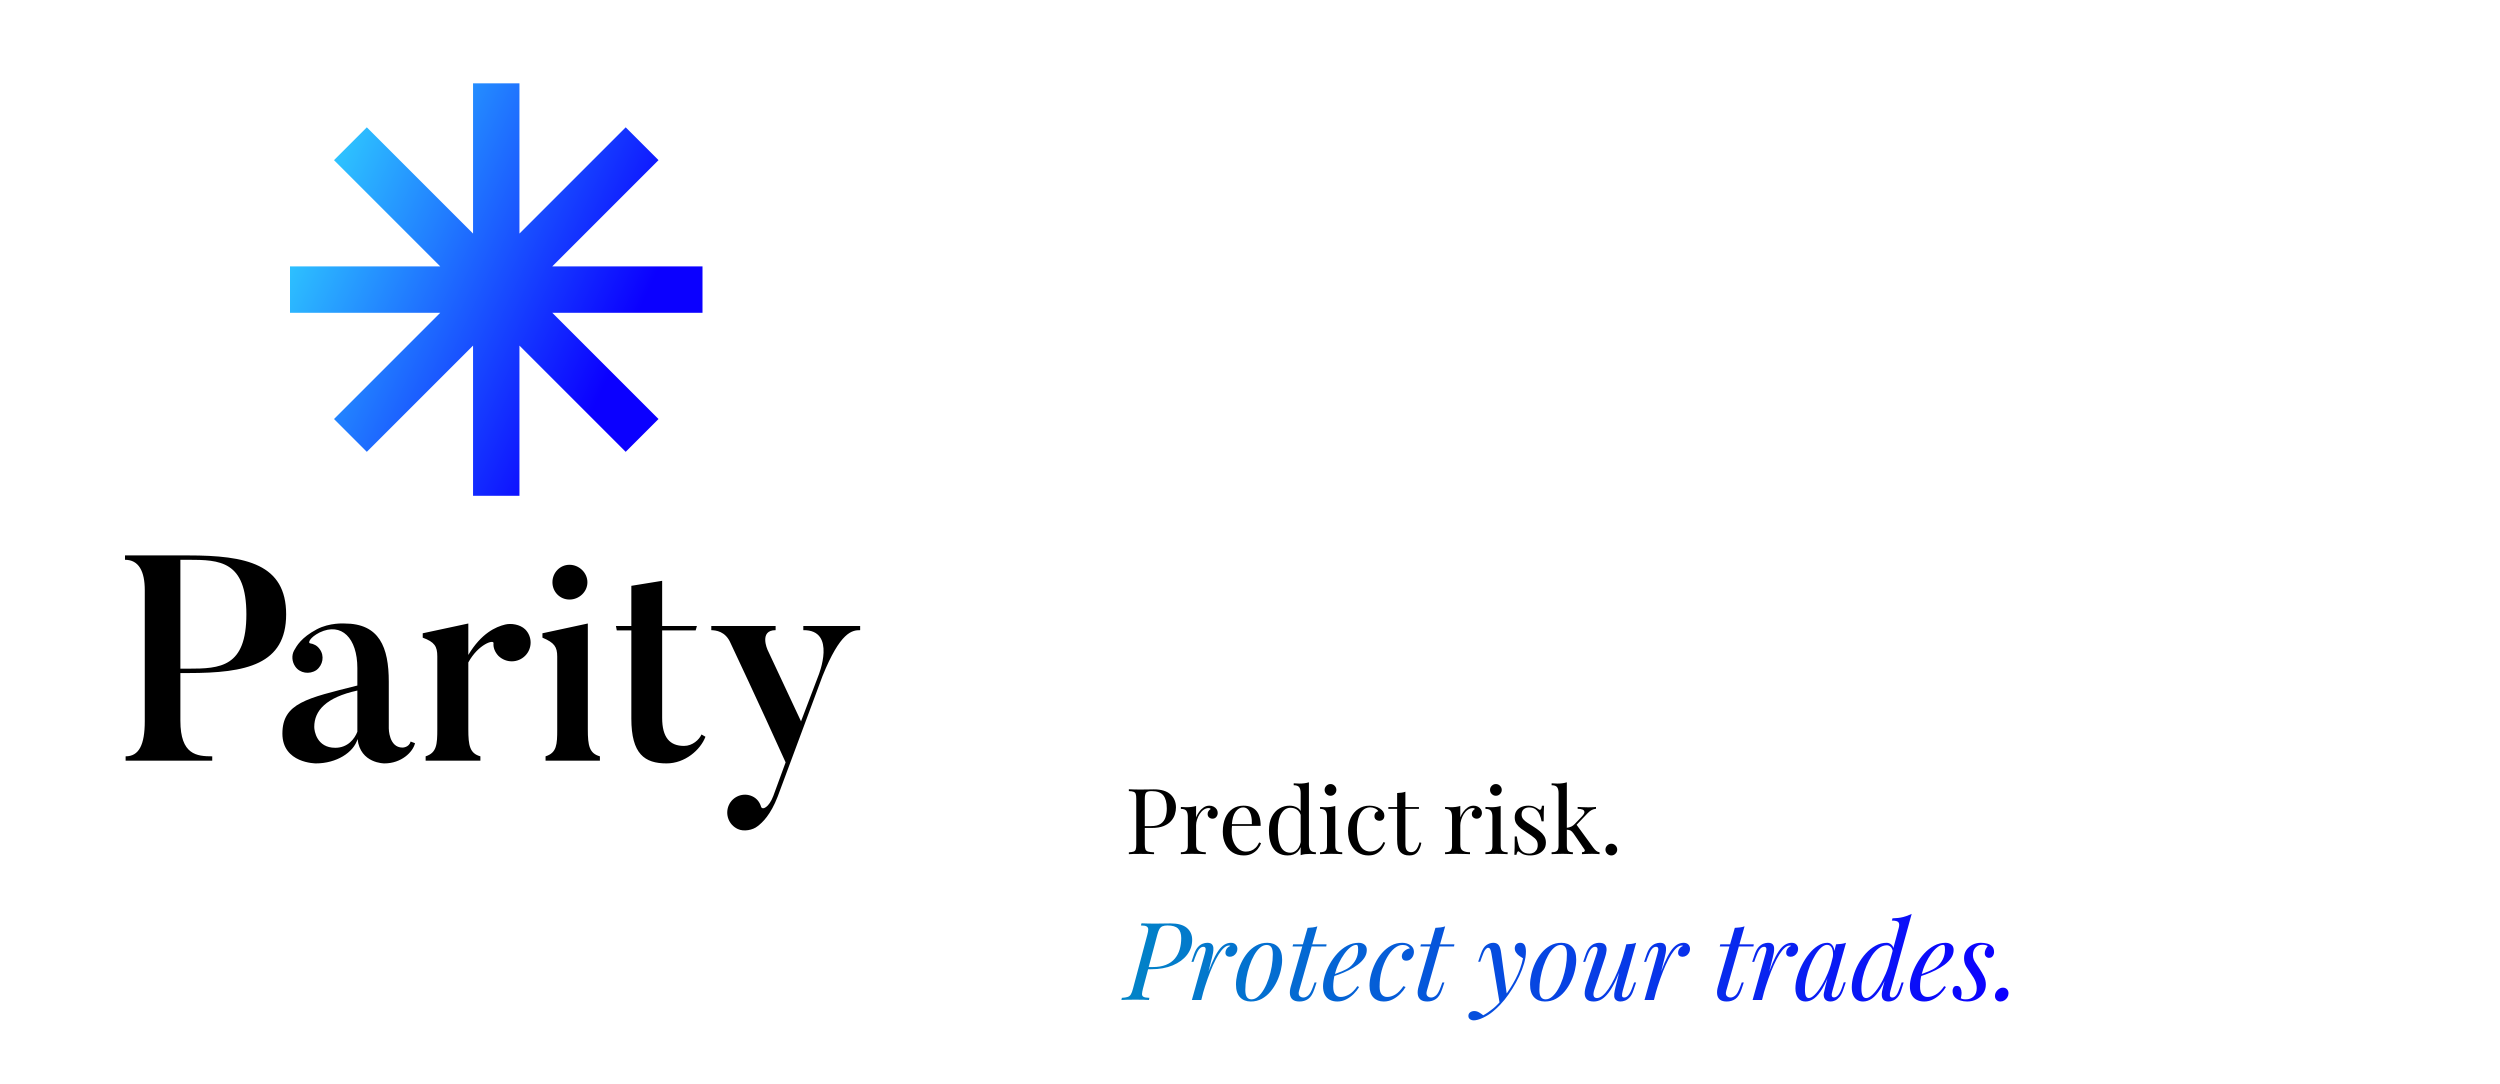
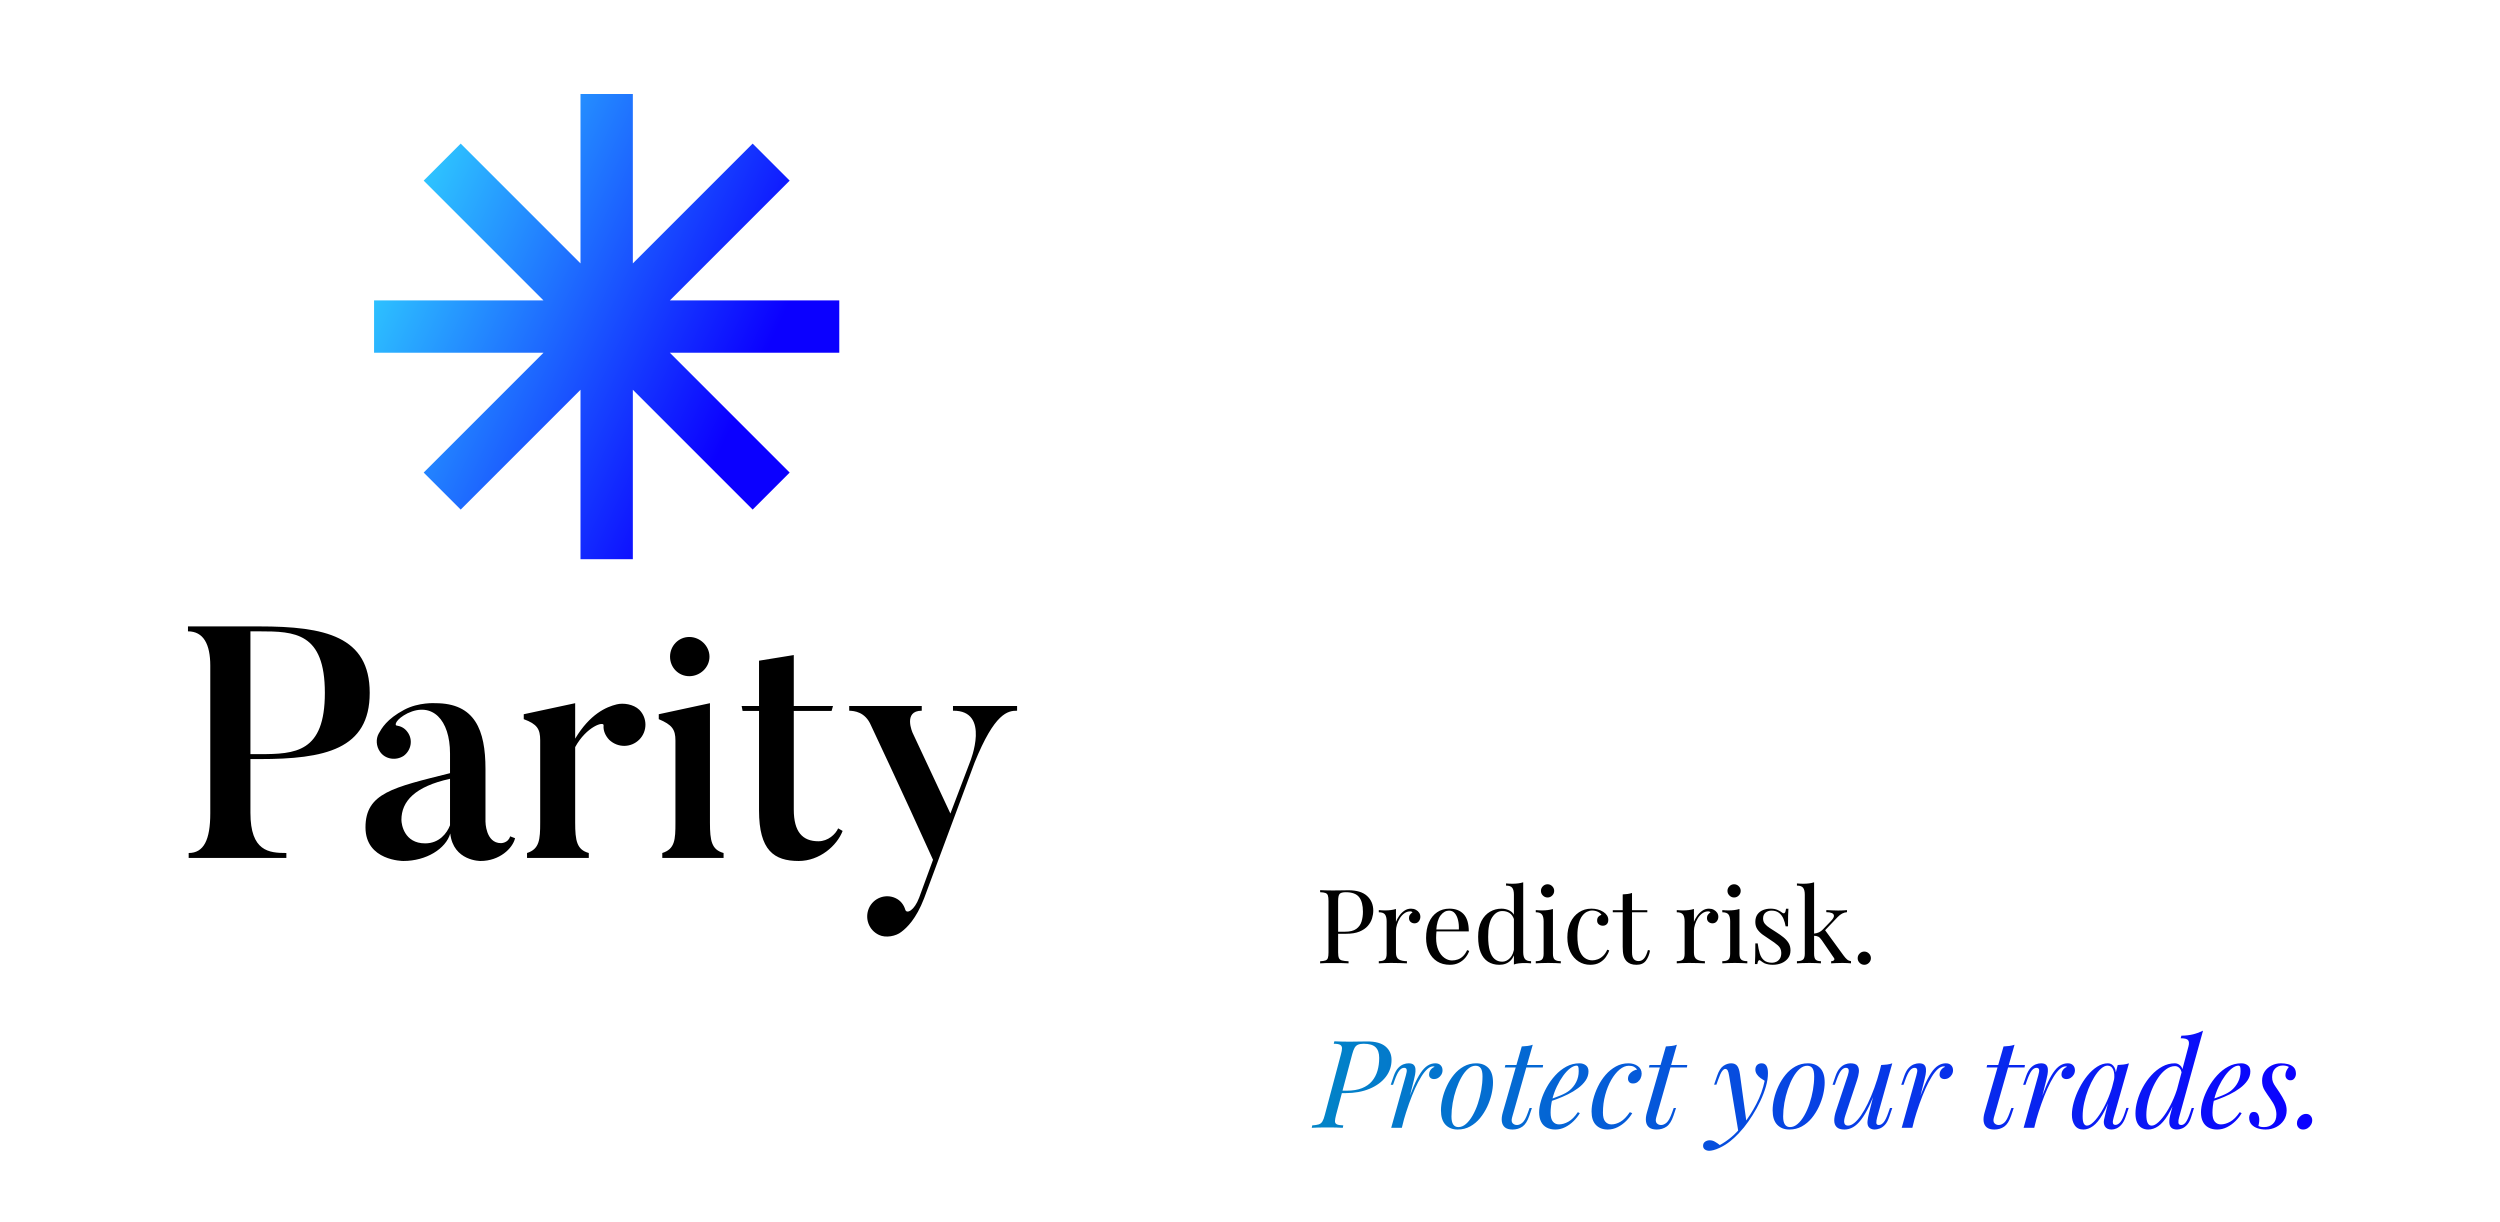
- <svg xmlns="http://www.w3.org/2000/svg" id="infographic" viewBox="0 0 1200 520" width="100%" height="100%">
+ <svg xmlns="http://www.w3.org/2000/svg" id="infographic" viewBox="0 0 1064 520" width="100%" height="100%">
  <defs>
    <linearGradient id="parity-icon-gradient" gradientTransform="rotate(25)" x1="0%" y1="0%" x2="100%" y2="0%">
      <stop offset="0%" style="stop-color: rgb(53, 237, 255); stop-opacity: 1;" />
      <stop offset="100%" style="stop-color: rgb(11, 0, 255); stop-opacity: 1;" />
    </linearGradient>
    <linearGradient id="parity-text-gradient" x1="0%" y1="0%" x2="100%" y2="0%">
      <stop offset="0%" style="stop-color: #0284C7; stop-opacity: 1;" />
      <stop offset="100%" style="stop-color: #0B00FF; stop-opacity: 1;" />
    </linearGradient>
  </defs>
-   <g id="parity-vertical-logo" transform="translate(60, 40) scale(2.2)">
+   <g id="parity-vertical-logo" transform="translate(80, 40) scale(2.2)">
    <g transform="matrix(1.125,0,0,1.125,24.75,-11.25)" fill="url(#parity-icon-gradient)">
      <path d="M90 45.5H60.864l20.603-20.603-6.364-6.364L54.5 39.135V10h-9.001v29.135L24.897 18.534l-6.364 6.364L39.135 45.5H10v9h29.135L18.533 75.101l6.364 6.364 20.602-20.601V90H54.5V60.864l20.603 20.602 6.364-6.364L60.864 54.5H90z" />
    </g>
    <g fill="#000000" id="parity-brand-text" transform="matrix(4.542516,0,0,4.542516,-1.77158,101.0467)">
      <path d="M3.05 5.87L3.05 0.64L3.43 0.64C4.94 0.64 6.22 0.69 6.22 3.26C6.22 5.80 4.97 5.87 3.43 5.87ZM3.05 6.08L3.43 6.08C6.22 6.08 8.13 5.67 8.13 3.26C8.13 0.85 6.22 0.43 3.43 0.43L0.39 0.43L0.39 0.64C1.05 0.64 1.34 1.19 1.34 2.10L1.34 8.39C1.34 9.53 1.06 10.08 0.42 10.08L0.42 10.29L4.58 10.29L4.58 10.08C3.84 10.08 3.05 10.01 3.05 8.37ZM11.55 6.92C11.55 6.92 11.55 8.88 11.55 8.90C11.42 9.24 11.09 9.67 10.49 9.67C9.60 9.67 9.48 8.86 9.48 8.67C9.48 7.88 10.05 7.25 11.55 6.92ZM14.11 9.37C14.03 9.66 13.72 9.66 13.72 9.66C13.06 9.66 13.06 8.74 13.06 8.74L13.06 6.50C13.06 4.84 12.61 3.70 10.93 3.70C10.93 3.70 10.22 3.65 9.60 3.98C8.85 4.38 8.64 4.77 8.51 5.00C8.39 5.22 8.40 5.53 8.57 5.77C8.79 6.09 9.25 6.16 9.58 5.94C9.90 5.70 9.98 5.25 9.74 4.93C9.62 4.76 9.46 4.68 9.27 4.65C9.18 4.63 9.25 4.38 9.74 4.13C10.79 3.63 11.55 4.40 11.55 5.84L11.55 6.68C9.13 7.29 7.95 7.52 7.95 8.99C7.95 10.42 9.56 10.42 9.56 10.42C10.54 10.42 11.37 9.90 11.56 9.25C11.69 10.43 12.85 10.42 12.85 10.42C13.66 10.42 14.22 9.88 14.32 9.45ZM18.65 3.75C18.20 3.86 17.51 4.16 16.88 5.21L16.88 3.70L14.69 4.17L14.69 4.38C15.26 4.59 15.39 4.80 15.39 5.28L15.39 8.78C15.39 9.51 15.36 9.91 14.83 10.08L14.83 10.29L17.46 10.29L17.46 10.08C16.95 9.94 16.88 9.56 16.88 8.78L16.88 5.57C17.36 4.69 18.12 4.45 18.09 4.65C18.07 4.86 18.16 5.08 18.33 5.26C18.70 5.61 19.26 5.60 19.61 5.25C19.96 4.90 19.96 4.33 19.61 3.98C19.36 3.74 18.93 3.68 18.65 3.75ZM21.74 2.55C22.20 2.55 22.60 2.18 22.60 1.72C22.60 1.26 22.20 0.88 21.74 0.88C21.28 0.88 20.92 1.26 20.92 1.72C20.92 2.18 21.28 2.55 21.74 2.55ZM23.20 10.08C22.69 9.94 22.62 9.56 22.62 8.79L22.62 3.70L20.44 4.17L20.44 4.38C21.01 4.62 21.15 4.82 21.15 5.29L21.15 8.79C21.15 9.51 21.13 9.91 20.59 10.08L20.59 10.29L23.20 10.29ZM28.08 9.03C27.97 9.28 27.65 9.58 27.24 9.58C26.56 9.58 26.19 9.18 26.19 8.23L26.19 4.03L27.80 4.03L27.86 3.82L26.19 3.82L26.19 1.65L24.71 1.89L24.71 3.82L23.97 3.82L24.01 4.03L24.71 4.03L24.71 8.27C24.71 9.97 25.35 10.42 26.40 10.42C27.29 10.42 28.03 9.77 28.27 9.14L28.08 9.03ZM32.97 3.82L32.97 4.02C34.59 4.00 33.70 6.19 33.70 6.19L32.86 8.40L31.25 4.96C31.25 4.96 30.83 4.02 31.64 4.02L31.64 3.82L28.55 3.82L28.55 4.02C28.76 4.03 29.23 4.06 29.48 4.65C29.48 4.65 30.84 7.53 32.12 10.37L31.53 11.98C31.32 12.54 31.00 12.68 30.94 12.50C30.88 12.29 30.74 12.10 30.52 12.00C30.09 11.80 29.58 12.00 29.39 12.43C29.20 12.87 29.39 13.37 29.82 13.57C30.11 13.71 30.55 13.62 30.77 13.44C31.01 13.26 31.40 12.89 31.74 12.01L33.89 6.23C34.75 4.10 35.31 4.02 35.70 4.02L35.70 3.82Z" />
    </g>
  </g>
-   <g id="parity-slogan" transform="translate(540, 0)">
+   <g id="parity-slogan" transform="translate(560, 0)">
    <path id="slogan-line-1" fill="#000000" d="M1.848 378.848Q2.772 378.892 4.268 378.936Q5.764 378.98 7.216 378.98Q9.284 378.98 11.176 378.936Q13.068 378.892 13.86 378.892Q19.184 378.892 21.824 381.312Q24.464 383.732 24.464 387.56Q24.464 389.144 23.936 390.882Q23.408 392.62 22.11 394.094Q20.812 395.568 18.568 396.492Q16.324 397.416 12.892 397.416H8.668V396.536H12.452Q15.576 396.536 17.226 395.348Q18.876 394.16 19.47 392.224Q20.064 390.288 20.064 388.044Q20.064 383.864 18.414 381.796Q16.764 379.728 12.76 379.728Q10.736 379.728 10.12 380.476Q9.504 381.224 9.504 383.512V405.336Q9.504 406.92 9.834 407.712Q10.164 408.504 11.132 408.768Q12.1 409.032 13.948 409.12V410Q12.804 409.912 11.044 409.89Q9.284 409.868 7.48 409.868Q5.764 409.868 4.268 409.89Q2.772 409.912 1.848 410V409.12Q3.344 409.032 4.114 408.768Q4.884 408.504 5.148 407.712Q5.412 406.92 5.412 405.336V383.512Q5.412 381.884 5.148 381.114Q4.884 380.344 4.114 380.058Q3.344 379.772 1.848 379.728ZM40.5 386.724Q41.688 386.724 42.59 387.208Q43.492 387.692 43.998 388.462Q44.504 389.232 44.504 390.2Q44.504 391.3 43.822 392.136Q43.14 392.972 41.996 392.972Q41.072 392.972 40.368 392.378Q39.664 391.784 39.664 390.684Q39.664 389.848 40.126 389.254Q40.588 388.66 41.16 388.308Q40.852 387.868 40.236 387.868Q38.872 387.868 37.728 388.682Q36.584 389.496 35.792 390.772Q35 392.048 34.56 393.478Q34.12 394.908 34.12 396.14V405.468Q34.12 407.624 35.374 408.35Q36.628 409.076 38.784 409.076V410Q37.772 409.956 35.924 409.89Q34.076 409.824 32.008 409.824Q30.512 409.824 29.038 409.89Q27.564 409.956 26.816 410V409.076Q28.62 409.076 29.39 408.416Q30.16 407.756 30.16 405.908V392.136Q30.16 390.156 29.456 389.21Q28.752 388.264 26.816 388.264V387.34Q28.224 387.472 29.544 387.472Q30.82 387.472 31.986 387.318Q33.152 387.164 34.12 386.856V392.356Q34.604 391.08 35.506 389.782Q36.408 388.484 37.684 387.604Q38.96 386.724 40.5 386.724ZM56.888 386.724Q60.76 386.724 62.938 389.078Q65.116 391.432 65.116 396.404H49.584L49.54 395.568H60.892Q60.98 393.412 60.54 391.586Q60.1 389.76 59.154 388.66Q58.208 387.56 56.712 387.56Q54.688 387.56 53.126 389.584Q51.564 391.608 51.256 396.008L51.388 396.184Q51.3 396.844 51.256 397.636Q51.212 398.428 51.212 399.22Q51.212 402.212 52.18 404.368Q53.148 406.524 54.71 407.646Q56.272 408.768 57.944 408.768Q59.264 408.768 60.452 408.35Q61.64 407.932 62.652 406.964Q63.664 405.996 64.412 404.368L65.292 404.72Q64.808 406.172 63.708 407.536Q62.608 408.9 60.936 409.758Q59.264 410.616 57.064 410.616Q53.896 410.616 51.63 409.164Q49.364 407.712 48.154 405.138Q46.944 402.564 46.944 399.22Q46.944 395.348 48.176 392.554Q49.408 389.76 51.652 388.242Q53.896 386.724 56.888 386.724ZM88.28 375.504V405.204Q88.28 407.184 89.006 408.13Q89.732 409.076 91.624 409.076V410Q90.26 409.868 88.896 409.868Q87.62 409.868 86.454 410Q85.288 410.132 84.32 410.484V380.784Q84.32 378.804 83.616 377.858Q82.912 376.912 80.976 376.912V375.988Q82.384 376.12 83.704 376.12Q84.98 376.12 86.146 375.966Q87.312 375.812 88.28 375.504ZM79.04 386.724Q80.976 386.724 82.67 387.648Q84.364 388.572 84.936 390.816L84.364 391.256Q83.748 389.408 82.45 388.572Q81.152 387.736 79.392 387.736Q76.796 387.736 75.058 390.42Q73.32 393.104 73.364 398.692Q73.364 402.256 74.046 404.61Q74.728 406.964 76.07 408.13Q77.412 409.296 79.348 409.296Q81.196 409.296 82.692 407.712Q84.188 406.128 84.496 403.048L85.024 403.664Q84.672 407.008 82.89 408.812Q81.108 410.616 78.072 410.616Q75.344 410.616 73.298 409.296Q71.252 407.976 70.174 405.336Q69.096 402.696 69.096 398.692Q69.096 394.688 70.482 392.026Q71.868 389.364 74.134 388.044Q76.4 386.724 79.04 386.724ZM98.64 376.34Q99.784 376.34 100.62 377.176Q101.456 378.012 101.456 379.156Q101.456 380.3 100.62 381.136Q99.784 381.972 98.64 381.972Q97.496 381.972 96.66 381.136Q95.824 380.3 95.824 379.156Q95.824 378.012 96.66 377.176Q97.496 376.34 98.64 376.34ZM100.928 386.856V405.908Q100.928 407.756 101.698 408.416Q102.468 409.076 104.272 409.076V410Q103.524 409.956 102.006 409.89Q100.488 409.824 98.948 409.824Q97.452 409.824 95.912 409.89Q94.372 409.956 93.624 410V409.076Q95.428 409.076 96.198 408.416Q96.968 407.756 96.968 405.908V392.136Q96.968 390.156 96.264 389.21Q95.56 388.264 93.624 388.264V387.34Q95.032 387.472 96.352 387.472Q97.628 387.472 98.794 387.318Q99.96 387.164 100.928 386.856ZM117.316 386.724Q118.724 386.724 120.044 387.076Q121.364 387.428 122.42 388.132Q123.432 388.792 123.96 389.65Q124.488 390.508 124.488 391.52Q124.488 392.708 123.828 393.346Q123.168 393.984 122.156 393.984Q121.188 393.984 120.462 393.412Q119.736 392.84 119.736 391.784Q119.736 390.772 120.286 390.156Q120.836 389.54 121.584 389.364Q121.144 388.572 120.022 388.044Q118.9 387.516 117.624 387.516Q116.524 387.516 115.424 388.044Q114.324 388.572 113.4 389.782Q112.476 390.992 111.904 393.082Q111.332 395.172 111.332 398.296Q111.332 402.168 112.212 404.456Q113.092 406.744 114.522 407.734Q115.952 408.724 117.668 408.724Q118.812 408.724 120 408.284Q121.188 407.844 122.244 406.854Q123.3 405.864 124.048 404.192L124.884 404.5Q124.444 405.908 123.432 407.338Q122.42 408.768 120.792 409.692Q119.164 410.616 116.788 410.616Q114.06 410.616 111.86 409.208Q109.66 407.8 108.362 405.182Q107.064 402.564 107.064 398.956Q107.064 395.348 108.362 392.598Q109.66 389.848 111.992 388.286Q114.324 386.724 117.316 386.724ZM134.584 380.036V387.384H141.096V388.264H134.584V405.292Q134.584 407.36 135.332 408.196Q136.08 409.032 137.4 409.032Q138.72 409.032 139.688 407.954Q140.656 406.876 141.36 404.324L142.24 404.544Q141.8 407.096 140.502 408.856Q139.204 410.616 136.52 410.616Q135.024 410.616 134.056 410.242Q133.088 409.868 132.34 409.164Q131.372 408.152 130.998 406.744Q130.624 405.336 130.624 403.004V388.264H126.4V387.384H130.624V380.652Q131.724 380.608 132.736 380.476Q133.748 380.344 134.584 380.036ZM167.316 386.724Q168.504 386.724 169.406 387.208Q170.308 387.692 170.814 388.462Q171.32 389.232 171.32 390.2Q171.32 391.3 170.638 392.136Q169.956 392.972 168.812 392.972Q167.888 392.972 167.184 392.378Q166.48 391.784 166.48 390.684Q166.48 389.848 166.942 389.254Q167.404 388.66 167.976 388.308Q167.668 387.868 167.052 387.868Q165.688 387.868 164.544 388.682Q163.4 389.496 162.608 390.772Q161.816 392.048 161.376 393.478Q160.936 394.908 160.936 396.14V405.468Q160.936 407.624 162.19 408.35Q163.444 409.076 165.6 409.076V410Q164.588 409.956 162.74 409.89Q160.892 409.824 158.824 409.824Q157.328 409.824 155.854 409.89Q154.38 409.956 153.632 410V409.076Q155.436 409.076 156.206 408.416Q156.976 407.756 156.976 405.908V392.136Q156.976 390.156 156.272 389.21Q155.568 388.264 153.632 388.264V387.34Q155.04 387.472 156.36 387.472Q157.636 387.472 158.802 387.318Q159.968 387.164 160.936 386.856V392.356Q161.42 391.08 162.322 389.782Q163.224 388.484 164.5 387.604Q165.776 386.724 167.316 386.724ZM178.028 376.34Q179.172 376.34 180.008 377.176Q180.844 378.012 180.844 379.156Q180.844 380.3 180.008 381.136Q179.172 381.972 178.028 381.972Q176.884 381.972 176.048 381.136Q175.212 380.3 175.212 379.156Q175.212 378.012 176.048 377.176Q176.884 376.34 178.028 376.34ZM180.316 386.856V405.908Q180.316 407.756 181.086 408.416Q181.856 409.076 183.66 409.076V410Q182.912 409.956 181.394 409.89Q179.876 409.824 178.336 409.824Q176.84 409.824 175.3 409.89Q173.76 409.956 173.012 410V409.076Q174.816 409.076 175.586 408.416Q176.356 407.756 176.356 405.908V392.136Q176.356 390.156 175.652 389.21Q174.948 388.264 173.012 388.264V387.34Q174.42 387.472 175.74 387.472Q177.016 387.472 178.182 387.318Q179.348 387.164 180.316 386.856ZM193.58 386.724Q195.34 386.724 196.572 387.296Q197.804 387.868 198.376 388.352Q199.828 389.54 200.136 386.768H201.148Q201.06 388 201.016 389.694Q200.972 391.388 200.972 394.248H199.96Q199.696 392.62 199.058 391.08Q198.42 389.54 197.188 388.55Q195.956 387.56 193.976 387.56Q192.436 387.56 191.402 388.418Q190.368 389.276 190.368 390.948Q190.368 392.268 191.16 393.214Q191.952 394.16 193.228 394.974Q194.504 395.788 196 396.756Q197.672 397.812 199.036 398.912Q200.4 400.012 201.214 401.332Q202.028 402.652 202.028 404.456Q202.028 406.48 200.972 407.844Q199.916 409.208 198.222 409.912Q196.528 410.616 194.504 410.616Q193.536 410.616 192.678 410.462Q191.82 410.308 191.028 410Q190.588 409.78 190.126 409.472Q189.664 409.164 189.224 408.812Q188.784 408.46 188.432 408.834Q188.08 409.208 187.904 410.308H186.892Q186.98 408.9 187.024 406.876Q187.068 404.852 187.068 401.508H188.08Q188.388 403.972 188.96 405.82Q189.532 407.668 190.764 408.702Q191.996 409.736 194.196 409.736Q195.076 409.736 195.978 409.34Q196.88 408.944 197.496 408.02Q198.112 407.096 198.112 405.556Q198.112 403.62 196.704 402.388Q195.296 401.156 193.14 399.792Q191.556 398.78 190.17 397.768Q188.784 396.756 187.926 395.48Q187.068 394.204 187.068 392.4Q187.068 390.42 187.97 389.166Q188.872 387.912 190.368 387.318Q191.864 386.724 193.58 386.724ZM212.08 375.504V405.908Q212.08 407.756 212.74 408.416Q213.4 409.076 214.984 409.076V410Q214.28 409.956 212.894 409.89Q211.508 409.824 210.1 409.824Q208.604 409.824 207.064 409.89Q205.524 409.956 204.776 410V409.076Q206.58 409.076 207.35 408.416Q208.12 407.756 208.12 405.908V380.784Q208.12 378.804 207.416 377.858Q206.712 376.912 204.776 376.912V375.988Q206.184 376.12 207.504 376.12Q208.78 376.12 209.946 375.966Q211.112 375.812 212.08 375.504ZM226.072 387.34V388.22Q224.972 388.308 224.004 388.814Q223.036 389.32 222.112 390.288L215.908 396.8L216.524 395.568L224.708 406.788Q225.456 407.8 226.138 408.372Q226.82 408.944 227.788 409.076V410Q227.304 409.956 226.27 409.89Q225.236 409.824 224.224 409.824Q222.86 409.824 221.452 409.89Q220.044 409.956 219.34 410V409.076Q220.22 409.076 220.572 408.636Q220.924 408.196 220.44 407.58L215.38 400.188Q214.544 399 213.862 398.648Q213.18 398.296 211.904 398.252V397.372Q213.312 397.196 214.192 396.778Q215.072 396.36 215.864 395.524L219.12 392.136Q220.528 390.684 220.528 389.826Q220.528 388.968 219.626 388.594Q218.724 388.22 217.272 388.22V387.34Q218.416 387.384 219.846 387.45Q221.276 387.516 222.244 387.516Q222.992 387.516 223.696 387.494Q224.4 387.472 225.016 387.428Q225.632 387.384 226.072 387.34ZM233.44 404.984Q234.584 404.984 235.42 405.82Q236.256 406.656 236.256 407.8Q236.256 408.944 235.42 409.78Q234.584 410.616 233.44 410.616Q232.296 410.616 231.46 409.78Q230.624 408.944 230.624 407.8Q230.624 406.656 231.46 405.82Q232.296 404.984 233.44 404.984Z" />
    <path id="slogan-line-2" fill="url(#parity-text-gradient)" d="M10.556 465.232 10.816 464.192H13.156Q17.004 464.192 19.656 463.126Q22.308 462.06 23.92 460.136Q25.532 458.212 26.26 455.69Q26.988 453.168 26.988 450.256Q26.988 447.188 25.454 445.706Q23.92 444.224 20.384 444.224Q18.876 444.224 17.966 444.614Q17.056 445.004 16.51 445.966Q15.964 446.928 15.496 448.696L8.632 474.488Q8.216 476.1 8.164 477.062Q8.112 478.024 8.866 478.466Q9.62 478.908 11.7 478.96L11.492 480Q10.296 479.896 8.58 479.87Q6.864 479.844 5.044 479.844Q3.016 479.844 1.196 479.87Q-0.624 479.896 -1.716 480L-1.508 478.96Q0.26 478.856 1.248 478.544Q2.236 478.232 2.808 477.296Q3.38 476.36 3.848 474.488L10.712 448.696Q11.18 447.032 11.154 446.07Q11.128 445.108 10.348 444.666Q9.568 444.224 7.644 444.224L7.904 443.184Q8.944 443.236 10.764 443.288Q12.584 443.34 14.3 443.34Q16.172 443.34 18.07 443.288Q19.968 443.236 21.892 443.236Q27.144 443.236 29.692 445.394Q32.24 447.552 32.24 451.088Q32.24 455.144 29.77 458.342Q27.3 461.54 22.88 463.386Q18.46 465.232 12.636 465.232ZM36.62 480H32.096L38.336 457.692Q38.856 455.924 38.674 455.196Q38.492 454.468 37.608 454.468Q36.464 454.468 35.528 455.664Q34.592 456.86 33.552 459.772L32.876 461.696H31.888L33.188 457.9Q33.968 455.716 35.034 454.572Q36.1 453.428 37.27 452.986Q38.44 452.544 39.48 452.544Q41.04 452.544 41.69 453.22Q42.34 453.896 42.418 454.988Q42.496 456.08 42.262 457.354Q42.028 458.628 41.716 459.824ZM49.984 453.844Q48.788 453.844 47.514 454.962Q46.24 456.08 44.914 458.186Q43.588 460.292 42.262 463.23Q40.936 466.168 39.662 469.756Q38.388 473.344 37.192 477.504L38.492 470.848Q40.208 465.752 41.69 462.268Q43.172 458.784 44.628 456.626Q46.084 454.468 47.618 453.506Q49.152 452.544 50.868 452.544Q52.324 452.544 53.13 453.376Q53.936 454.208 53.936 455.508Q53.936 456.548 53.416 457.406Q52.896 458.264 52.09 458.758Q51.284 459.252 50.296 459.252Q49.412 459.252 48.814 458.758Q48.216 458.264 48.216 457.38Q48.216 456.548 48.528 455.898Q48.84 455.248 49.36 454.78Q49.88 454.312 50.556 454.052Q50.452 453.948 50.322 453.896Q50.192 453.844 49.984 453.844ZM67.988 453.584Q66.324 453.584 64.79 454.91Q63.256 456.236 61.982 458.498Q60.708 460.76 59.746 463.568Q58.784 466.376 58.264 469.392Q57.744 472.408 57.744 475.164Q57.744 477.504 58.498 478.596Q59.252 479.688 60.708 479.688Q62.372 479.688 63.906 478.362Q65.44 477.036 66.74 474.774Q68.04 472.512 68.976 469.704Q69.912 466.896 70.432 463.906Q70.952 460.916 70.952 458.108Q70.952 455.716 70.224 454.65Q69.496 453.584 67.988 453.584ZM53.272 472.564Q53.272 470.276 53.896 467.572Q54.52 464.868 55.768 462.216Q57.016 459.564 58.81 457.38Q60.604 455.196 62.996 453.87Q65.388 452.544 68.3 452.544Q71.524 452.544 73.474 454.546Q75.424 456.548 75.424 460.708Q75.424 462.996 74.8 465.7Q74.176 468.404 72.928 471.056Q71.68 473.708 69.886 475.892Q68.092 478.076 65.7 479.402Q63.308 480.728 60.396 480.728Q57.172 480.728 55.222 478.7Q53.272 476.672 53.272 472.564ZM96.756 453.272 96.6 454.312H80.428L80.688 453.272ZM83.548 475.58Q83.08 477.296 83.782 478.05Q84.484 478.804 85.628 478.804Q86.772 478.804 87.942 477.816Q89.112 476.828 90.256 473.604L90.984 471.576H91.972L90.88 474.852Q89.736 478.232 87.942 479.48Q86.148 480.728 83.756 480.728Q81.624 480.728 80.506 479.818Q79.388 478.908 79.18 477.244Q78.972 475.58 79.596 473.448L87.656 445.368Q88.904 445.316 90.126 445.16Q91.348 445.004 92.336 444.64ZM98.796 468.196Q101.708 467.208 104.074 466.246Q106.44 465.284 107.844 464.192Q109.716 462.684 110.808 460.552Q111.9 458.42 111.9 455.872Q111.9 454.364 111.692 453.948Q111.484 453.532 111.068 453.532Q109.768 453.532 108.26 454.676Q106.752 455.82 105.296 457.822Q103.84 459.824 102.618 462.372Q101.396 464.92 100.668 467.806Q99.94 470.692 99.94 473.552Q99.94 476.204 100.928 477.374Q101.916 478.544 103.528 478.544Q105.4 478.544 107.48 477.4Q109.56 476.256 111.536 473.344L112.368 473.76Q111.38 475.476 109.768 477.088Q108.156 478.7 106.154 479.714Q104.152 480.728 101.916 480.728Q99.836 480.728 98.276 479.896Q96.716 479.064 95.884 477.426Q95.052 475.788 95.052 473.396Q95.052 471.16 95.884 468.378Q96.716 465.596 98.25 462.814Q99.784 460.032 101.916 457.692Q104.048 455.352 106.648 453.948Q109.248 452.544 112.212 452.544Q113.824 452.544 114.942 453.402Q116.06 454.26 116.06 455.976Q116.06 458.056 114.838 459.85Q113.616 461.644 111.614 463.126Q109.612 464.608 107.272 465.752Q104.932 466.896 102.696 467.728Q100.46 468.56 98.744 469.08ZM133.232 453.584Q131.256 453.584 129.306 455.196Q127.356 456.808 125.744 459.616Q124.132 462.424 123.17 466.012Q122.208 469.6 122.208 473.552Q122.208 476.204 123.222 477.374Q124.236 478.544 125.848 478.544Q127.72 478.544 129.696 477.4Q131.672 476.256 133.648 473.344L134.688 473.76Q133.7 475.476 132.088 477.088Q130.476 478.7 128.474 479.714Q126.472 480.728 124.236 480.728Q121.116 480.728 119.244 478.804Q117.372 476.88 117.372 473.084Q117.372 470.692 118.074 467.91Q118.776 465.128 120.102 462.398Q121.428 459.668 123.352 457.458Q125.276 455.248 127.72 453.896Q130.164 452.544 133.076 452.544Q135.364 452.544 137.028 453.714Q138.692 454.884 138.692 456.964Q138.692 457.952 138.25 458.914Q137.808 459.876 136.976 460.5Q136.144 461.124 135 461.124Q133.908 461.124 133.388 460.526Q132.868 459.928 132.868 459.096Q132.868 457.588 134.064 456.522Q135.26 455.456 136.768 455.196Q136.248 454.468 135.416 454.026Q134.584 453.584 133.232 453.584ZM158.1 453.272 157.944 454.312H141.772L142.032 453.272ZM144.892 475.58Q144.424 477.296 145.126 478.05Q145.828 478.804 146.972 478.804Q148.116 478.804 149.286 477.816Q150.456 476.828 151.6 473.604L152.328 471.576H153.316L152.224 474.852Q151.08 478.232 149.286 479.48Q147.492 480.728 145.1 480.728Q142.968 480.728 141.85 479.818Q140.732 478.908 140.524 477.244Q140.316 475.58 140.94 473.448L149 445.368Q150.248 445.316 151.47 445.16Q152.692 445.004 153.68 444.64ZM183.344 477.92 179.86 481.716 175.908 457.796Q175.648 456.184 175.284 455.56Q174.92 454.936 174.244 454.936Q173.672 454.936 172.944 455.846Q172.216 456.756 171.176 459.72L170.5 461.644H169.512L170.812 457.848Q171.904 454.676 173.516 453.61Q175.128 452.544 176.792 452.544Q178.404 452.544 179.288 453.558Q180.172 454.572 180.536 457.328ZM171.956 487.332Q174.192 486.136 176.714 484.082Q179.236 482.028 181.94 478.544Q185.008 474.644 187.53 469.782Q190.052 464.92 191.04 459.98Q190.208 459.512 189.246 458.81Q188.284 458.108 187.66 457.146Q187.036 456.184 187.088 454.988Q187.192 453.792 187.92 453.168Q188.648 452.544 189.74 452.544Q191.144 452.544 191.794 453.61Q192.444 454.676 192.444 456.756Q192.444 459.408 191.56 462.45Q190.676 465.492 189.194 468.612Q187.712 471.732 185.892 474.618Q184.072 477.504 182.2 479.844Q181.368 480.884 179.912 482.444Q178.456 484.004 176.454 485.642Q174.452 487.28 171.956 488.476Q170.396 489.204 169.278 489.49Q168.16 489.776 167.432 489.776Q166.392 489.776 165.612 489.23Q164.832 488.684 164.832 487.644Q164.832 486.5 165.69 485.902Q166.548 485.304 167.64 485.304Q168.836 485.304 169.902 485.928Q170.968 486.552 171.956 487.332ZM209.148 453.584Q207.484 453.584 205.95 454.91Q204.416 456.236 203.142 458.498Q201.868 460.76 200.906 463.568Q199.944 466.376 199.424 469.392Q198.904 472.408 198.904 475.164Q198.904 477.504 199.658 478.596Q200.412 479.688 201.868 479.688Q203.532 479.688 205.066 478.362Q206.6 477.036 207.9 474.774Q209.2 472.512 210.136 469.704Q211.072 466.896 211.592 463.906Q212.112 460.916 212.112 458.108Q212.112 455.716 211.384 454.65Q210.656 453.584 209.148 453.584ZM194.432 472.564Q194.432 470.276 195.056 467.572Q195.68 464.868 196.928 462.216Q198.176 459.564 199.97 457.38Q201.764 455.196 204.156 453.87Q206.548 452.544 209.46 452.544Q212.684 452.544 214.634 454.546Q216.584 456.548 216.584 460.708Q216.584 462.996 215.96 465.7Q215.336 468.404 214.088 471.056Q212.84 473.708 211.046 475.892Q209.252 478.076 206.86 479.402Q204.468 480.728 201.556 480.728Q198.332 480.728 196.382 478.7Q194.432 476.672 194.432 472.564ZM239.06 462.008Q237.188 467.208 235.472 470.796Q233.756 474.384 232.066 476.568Q230.376 478.752 228.634 479.74Q226.892 480.728 225.02 480.728Q222.732 480.728 221.692 479.688Q220.652 478.648 220.652 476.88Q220.652 475.112 221.38 472.876L226.424 457.692Q226.944 456.132 226.788 455.3Q226.632 454.468 225.592 454.468Q224.604 454.468 223.642 455.56Q222.68 456.652 221.588 459.772L220.912 461.696H219.924L221.224 457.9Q222.004 455.716 223.07 454.572Q224.136 453.428 225.306 452.986Q226.476 452.544 227.516 452.544Q229.804 452.544 230.558 453.61Q231.312 454.676 231.13 456.34Q230.948 458.004 230.324 459.824L225.384 474.696Q223.928 479.064 226.528 479.064Q227.776 479.064 229.18 477.946Q230.584 476.828 232.04 474.722Q233.496 472.616 234.926 469.678Q236.356 466.74 237.682 463.126Q239.008 459.512 240.1 455.352ZM238.904 475.58Q238.54 476.984 238.566 477.894Q238.592 478.804 239.632 478.804Q240.776 478.804 241.738 477.582Q242.7 476.36 243.688 473.5L244.364 471.576H245.352L244.052 475.372Q243.324 477.556 242.258 478.7Q241.192 479.844 240.022 480.286Q238.852 480.728 237.76 480.728Q236.928 480.728 236.2 480.364Q235.472 480 235.108 479.324Q234.692 478.44 234.822 477.088Q234.952 475.736 235.524 473.448L240.62 453.272Q241.92 453.22 243.142 453.064Q244.364 452.908 245.352 452.544ZM253.892 480H249.368L255.608 457.692Q256.128 455.924 255.946 455.196Q255.764 454.468 254.88 454.468Q253.736 454.468 252.8 455.664Q251.864 456.86 250.824 459.772L250.148 461.696H249.16L250.46 457.9Q251.24 455.716 252.306 454.572Q253.372 453.428 254.542 452.986Q255.712 452.544 256.752 452.544Q258.312 452.544 258.962 453.22Q259.612 453.896 259.69 454.988Q259.768 456.08 259.534 457.354Q259.3 458.628 258.988 459.824ZM267.256 453.844Q266.06 453.844 264.786 454.962Q263.512 456.08 262.186 458.186Q260.86 460.292 259.534 463.23Q258.208 466.168 256.934 469.756Q255.66 473.344 254.464 477.504L255.764 470.848Q257.48 465.752 258.962 462.268Q260.444 458.784 261.9 456.626Q263.356 454.468 264.89 453.506Q266.424 452.544 268.14 452.544Q269.596 452.544 270.402 453.376Q271.208 454.208 271.208 455.508Q271.208 456.548 270.688 457.406Q270.168 458.264 269.362 458.758Q268.556 459.252 267.568 459.252Q266.684 459.252 266.086 458.758Q265.488 458.264 265.488 457.38Q265.488 456.548 265.8 455.898Q266.112 455.248 266.632 454.78Q267.152 454.312 267.828 454.052Q267.724 453.948 267.594 453.896Q267.464 453.844 267.256 453.844ZM301.808 453.272 301.652 454.312H285.48L285.74 453.272ZM288.6 475.58Q288.132 477.296 288.834 478.05Q289.536 478.804 290.68 478.804Q291.824 478.804 292.994 477.816Q294.164 476.828 295.308 473.604L296.036 471.576H297.024L295.932 474.852Q294.788 478.232 292.994 479.48Q291.2 480.728 288.808 480.728Q286.676 480.728 285.558 479.818Q284.44 478.908 284.232 477.244Q284.024 475.58 284.648 473.448L292.708 445.368Q293.956 445.316 295.178 445.16Q296.4 445.004 297.388 444.64ZM305.772 480H301.248L307.488 457.692Q308.008 455.924 307.826 455.196Q307.644 454.468 306.76 454.468Q305.616 454.468 304.68 455.664Q303.744 456.86 302.704 459.772L302.028 461.696H301.04L302.34 457.9Q303.12 455.716 304.186 454.572Q305.252 453.428 306.422 452.986Q307.592 452.544 308.632 452.544Q310.192 452.544 310.842 453.22Q311.492 453.896 311.57 454.988Q311.648 456.08 311.414 457.354Q311.18 458.628 310.868 459.824ZM319.136 453.844Q317.94 453.844 316.666 454.962Q315.392 456.08 314.066 458.186Q312.74 460.292 311.414 463.23Q310.088 466.168 308.814 469.756Q307.54 473.344 306.344 477.504L307.644 470.848Q309.36 465.752 310.842 462.268Q312.324 458.784 313.78 456.626Q315.236 454.468 316.77 453.506Q318.304 452.544 320.02 452.544Q321.476 452.544 322.282 453.376Q323.088 454.208 323.088 455.508Q323.088 456.548 322.568 457.406Q322.048 458.264 321.242 458.758Q320.436 459.252 319.448 459.252Q318.564 459.252 317.966 458.758Q317.368 458.264 317.368 457.38Q317.368 456.548 317.68 455.898Q317.992 455.248 318.512 454.78Q319.032 454.312 319.708 454.052Q319.604 453.948 319.474 453.896Q319.344 453.844 319.136 453.844ZM328.196 479.064Q329.444 479.064 331.056 477.478Q332.668 475.892 334.332 473.188Q335.996 470.484 337.4 467.052Q338.804 463.62 339.636 459.928L338.752 465.544Q336.776 471.056 334.8 474.41Q332.824 477.764 330.796 479.246Q328.768 480.728 326.688 480.728Q324.244 480.728 323.022 478.96Q321.8 477.192 321.8 474.436Q321.8 471.94 322.632 469.002Q323.464 466.064 324.946 463.152Q326.428 460.24 328.352 457.848Q330.276 455.456 332.538 454Q334.8 452.544 337.14 452.544Q338.96 452.544 339.922 454.338Q340.884 456.132 340.312 459.356L339.74 459.668Q340.104 456.912 339.376 455.222Q338.648 453.532 336.984 453.532Q335.632 453.532 334.15 454.858Q332.668 456.184 331.29 458.446Q329.912 460.708 328.794 463.516Q327.676 466.324 327.026 469.314Q326.376 472.304 326.376 475.06Q326.376 477.296 326.87 478.18Q327.364 479.064 328.196 479.064ZM341.3 453.272Q342.548 453.22 343.796 453.064Q345.044 452.908 346.084 452.544L339.584 475.528Q339.48 475.996 339.298 476.75Q339.116 477.504 339.298 478.128Q339.48 478.752 340.364 478.752Q341.404 478.752 342.392 477.608Q343.38 476.464 344.368 473.448L344.992 471.524H345.98L344.68 475.32Q343.952 477.4 342.938 478.57Q341.924 479.74 340.832 480.234Q339.74 480.728 338.7 480.728Q336.672 480.728 335.84 479.376Q335.164 478.18 335.476 476.594Q335.788 475.008 336.204 473.396ZM367.416 475.58Q367.052 476.776 367.13 477.79Q367.208 478.804 368.352 478.804Q369.392 478.804 370.276 477.634Q371.16 476.464 372.148 473.5L372.772 471.576H373.76L372.564 475.372Q371.94 477.452 370.9 478.622Q369.86 479.792 368.716 480.26Q367.572 480.728 366.532 480.728Q363.412 480.728 363.256 477.764Q363.204 476.932 363.386 475.84Q363.568 474.748 363.932 473.448L371.42 445.316Q371.888 443.548 371.264 442.716Q370.64 441.884 368.092 441.884L368.404 440.792Q371.264 440.74 373.448 440.194Q375.632 439.648 377.608 438.66ZM355.768 479.064Q357.068 479.064 358.706 477.53Q360.344 475.996 362.034 473.37Q363.724 470.744 365.154 467.39Q366.584 464.036 367.416 460.448L366.636 466.064Q364.608 471.42 362.606 474.644Q360.604 477.868 358.55 479.298Q356.496 480.728 354.26 480.728Q352.648 480.728 351.426 479.974Q350.204 479.22 349.528 477.712Q348.852 476.204 348.852 473.864Q348.852 471.368 349.658 468.482Q350.464 465.596 351.972 462.788Q353.48 459.98 355.586 457.666Q357.692 455.352 360.24 453.948Q362.788 452.544 365.648 452.544Q366.844 452.544 367.884 453.454Q368.924 454.364 369.028 456.184L368.612 457.224Q368.404 455.352 367.572 454.546Q366.74 453.74 365.7 453.74Q363.724 453.74 361.878 455.092Q360.032 456.444 358.524 458.68Q357.016 460.916 355.872 463.646Q354.728 466.376 354.104 469.21Q353.48 472.044 353.48 474.54Q353.48 476.828 354.052 477.946Q354.624 479.064 355.768 479.064ZM380.48 468.196Q383.392 467.208 385.758 466.246Q388.124 465.284 389.528 464.192Q391.4 462.684 392.492 460.552Q393.584 458.42 393.584 455.872Q393.584 454.364 393.376 453.948Q393.168 453.532 392.752 453.532Q391.452 453.532 389.944 454.676Q388.436 455.82 386.98 457.822Q385.524 459.824 384.302 462.372Q383.08 464.92 382.352 467.806Q381.624 470.692 381.624 473.552Q381.624 476.204 382.612 477.374Q383.6 478.544 385.212 478.544Q387.084 478.544 389.164 477.4Q391.244 476.256 393.22 473.344L394.052 473.76Q393.064 475.476 391.452 477.088Q389.84 478.7 387.838 479.714Q385.836 480.728 383.6 480.728Q381.52 480.728 379.96 479.896Q378.4 479.064 377.568 477.426Q376.736 475.788 376.736 473.396Q376.736 471.16 377.568 468.378Q378.4 465.596 379.934 462.814Q381.468 460.032 383.6 457.692Q385.732 455.352 388.332 453.948Q390.932 452.544 393.896 452.544Q395.508 452.544 396.626 453.402Q397.744 454.26 397.744 455.976Q397.744 458.056 396.522 459.85Q395.3 461.644 393.298 463.126Q391.296 464.608 388.956 465.752Q386.616 466.896 384.38 467.728Q382.144 468.56 380.428 469.08ZM401.188 479.22Q401.604 479.428 402.098 479.558Q402.592 479.688 403.58 479.688Q405.868 479.688 407.35 478.31Q408.832 476.932 408.832 474.332Q408.832 472.72 408.234 471.134Q407.636 469.548 406.128 467.468Q404.932 465.804 403.84 464.062Q402.748 462.32 402.748 459.928Q402.748 457.692 403.84 456.054Q404.932 454.416 406.778 453.48Q408.624 452.544 410.808 452.544Q412.316 452.544 413.772 452.908Q415.228 453.272 416.19 454.234Q417.152 455.196 417.152 457.068Q417.152 457.536 416.918 458.186Q416.684 458.836 416.164 459.304Q415.644 459.772 414.76 459.772Q413.928 459.772 413.304 459.174Q412.68 458.576 412.68 457.588Q412.68 456.652 413.07 455.794Q413.46 454.936 414.136 454.104Q413.148 453.48 411.536 453.48Q409.612 453.48 408.312 454.78Q407.012 456.08 407.012 458.42Q407.012 459.616 407.376 460.526Q407.74 461.436 408.442 462.424Q409.144 463.412 410.132 464.92Q411.432 466.896 412.316 468.716Q413.2 470.536 413.2 472.564Q413.2 474.956 411.978 476.802Q410.756 478.648 408.728 479.688Q406.7 480.728 404.256 480.728Q402.488 480.728 400.876 480.208Q399.264 479.688 398.25 478.57Q397.236 477.452 397.236 475.58Q397.236 474.852 397.678 474.046Q398.12 473.24 399.264 473.24Q400.512 473.24 401.032 474.254Q401.552 475.268 401.552 476.516Q401.552 477.348 401.422 477.998Q401.292 478.648 401.188 479.22ZM417.58 478.076Q417.58 476.516 418.776 475.294Q419.972 474.072 421.428 474.072Q422.624 474.072 423.352 474.852Q424.08 475.632 424.08 476.776Q424.08 477.816 423.534 478.726Q422.988 479.636 422.104 480.182Q421.22 480.728 420.18 480.728Q419.036 480.728 418.308 479.974Q417.58 479.22 417.58 478.076Z" />
  </g>
</svg>
